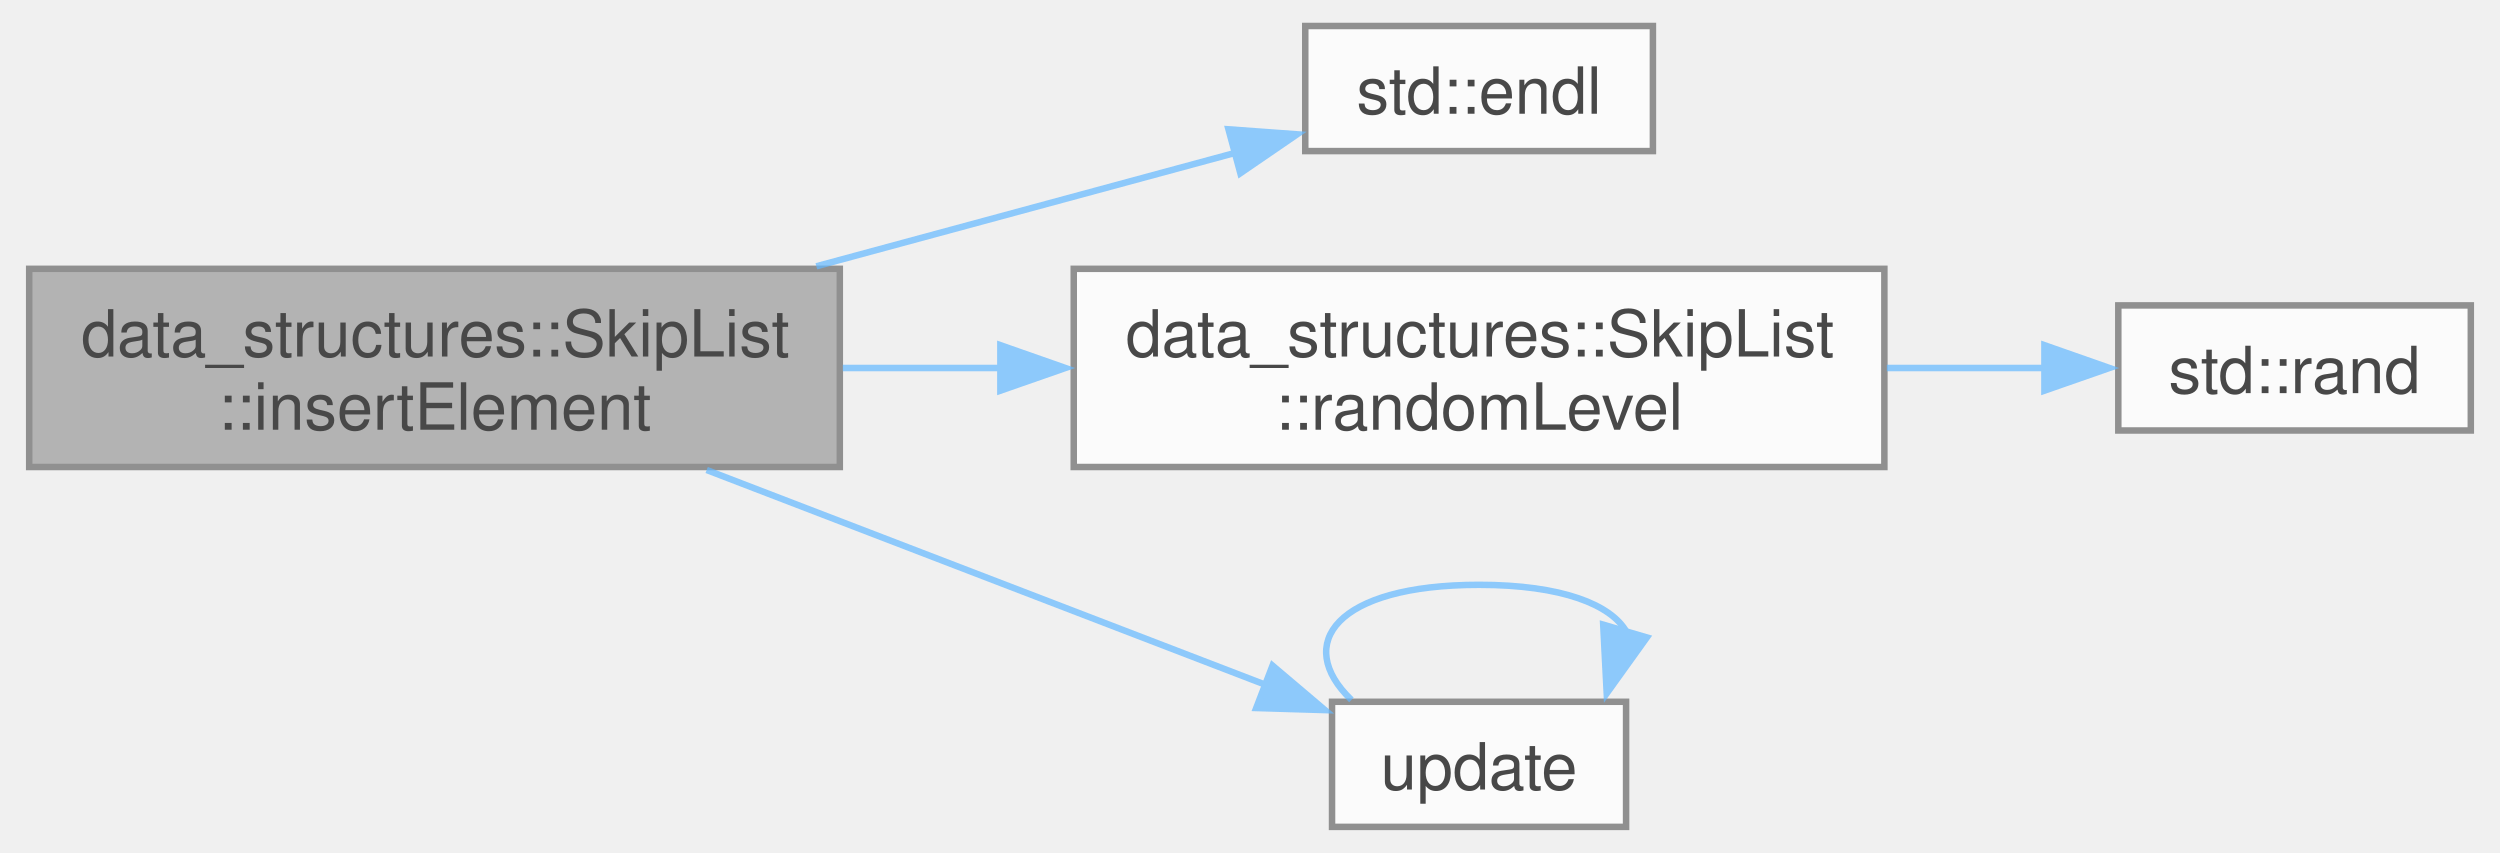
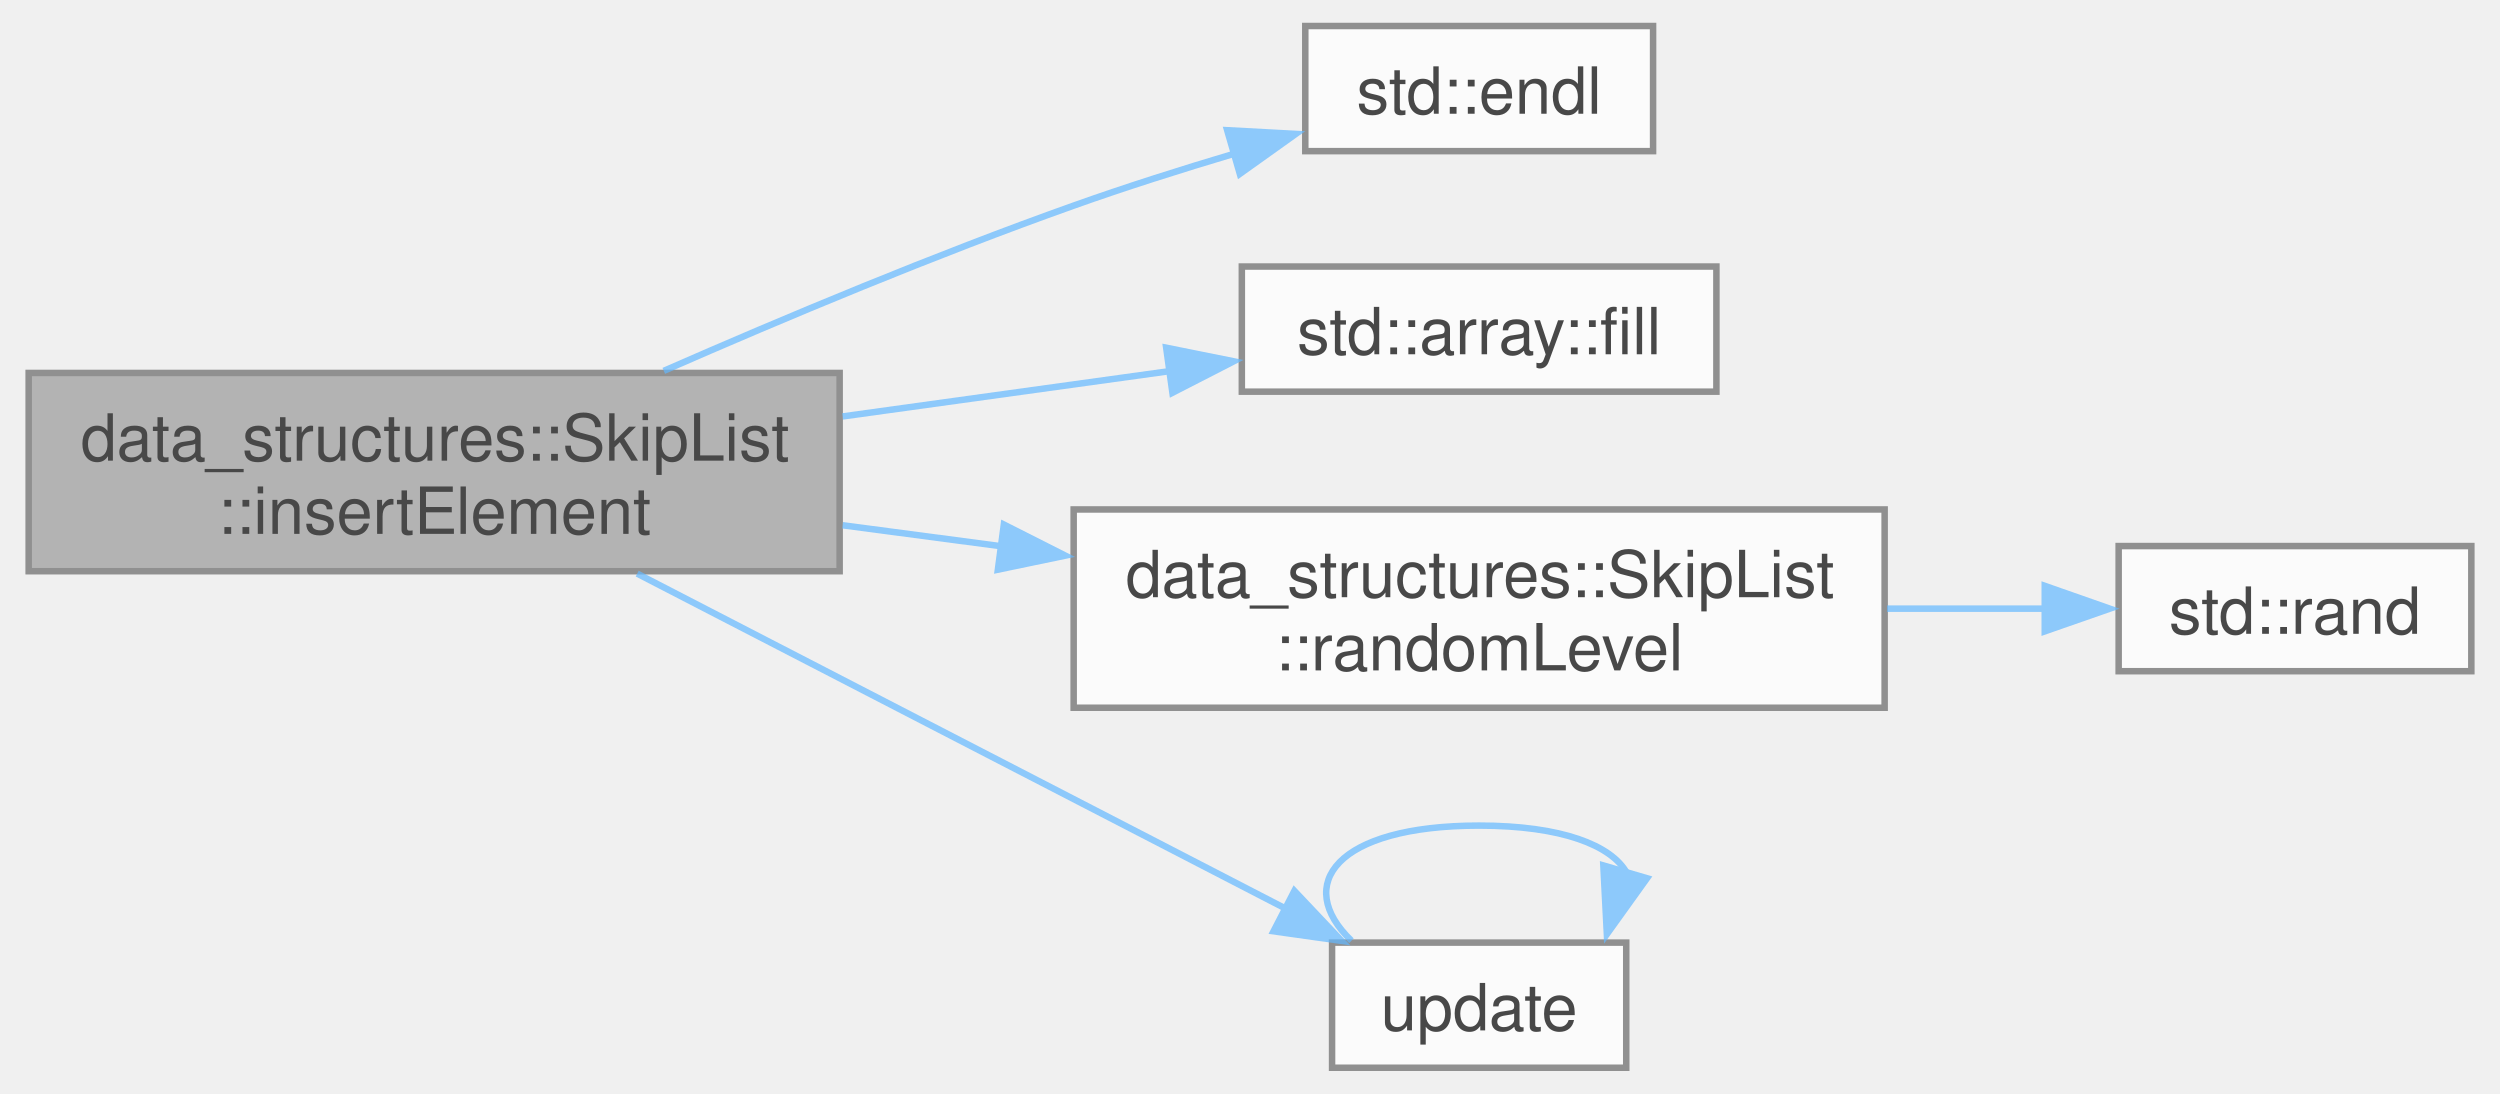
- <svg xmlns="http://www.w3.org/2000/svg" xmlns:xlink="http://www.w3.org/1999/xlink" width="384pt" height="131pt" viewBox="0.00 0.00 383.75 131.25">
+ <svg xmlns="http://www.w3.org/2000/svg" xmlns:xlink="http://www.w3.org/1999/xlink" width="384pt" height="168pt" viewBox="0.00 0.00 383.75 168.25">
  <svg id="main" version="1.1" xml:space="preserve">
    <style type="text/css">
.node, .edge {opacity: 0.7;}
.node.selected, .edge.selected {opacity: 1;}
.edge:hover path { stroke: red; }
.edge:hover polygon { stroke: red; fill: red; }
</style>
    <svg id="graph" class="graph">
-       <g id="graph0" class="graph" transform="scale(1 1) rotate(0) translate(4 127.25)">
+       <g id="graph0" class="graph" transform="scale(1 1) rotate(0) translate(4 164.25)">
        <g id="Node000001" class="node">
          <g id="a_Node000001">
            <a xlink:title=" ">
-               <polygon fill="#999999" stroke="#666666" points="124.75,-85.88 0,-85.88 0,-55.38 124.75,-55.38 124.75,-85.88" />
-               <text text-anchor="start" x="8" y="-72.38" font-family="Helvetica,sans-Serif" font-size="10.00">data_structures::SkipList</text>
-               <text text-anchor="middle" x="62.38" y="-61.12" font-family="Helvetica,sans-Serif" font-size="10.00">::insertElement</text>
+               <polygon fill="#999999" stroke="#666666" points="124.75,-106.88 0,-106.88 0,-76.38 124.75,-76.38 124.75,-106.88" />
+               <text text-anchor="start" x="8" y="-93.38" font-family="Helvetica,sans-Serif" font-size="10.00">data_structures::SkipList</text>
+               <text text-anchor="middle" x="62.38" y="-82.12" font-family="Helvetica,sans-Serif" font-size="10.00">::insertElement</text>
            </a>
          </g>
        </g>
        <g id="Node000002" class="node">
          <g id="a_Node000002">
            <a target="_blank" xlink:href="http://en.cppreference.com/w/cpp/io/manip/endl.html#" xlink:title=" ">
-               <polygon fill="white" stroke="#666666" points="249.88,-123.25 196.38,-123.25 196.38,-104 249.88,-104 249.88,-123.25" />
-               <text text-anchor="middle" x="223.12" y="-109.75" font-family="Helvetica,sans-Serif" font-size="10.00">std::endl</text>
+               <polygon fill="white" stroke="#666666" points="249.88,-160.25 196.38,-160.25 196.38,-141 249.88,-141 249.88,-160.25" />
+               <text text-anchor="middle" x="223.12" y="-146.75" font-family="Helvetica,sans-Serif" font-size="10.00">std::endl</text>
            </a>
          </g>
        </g>
        <g id="edge1_Node000001_Node000002" class="edge">
          <g id="a_edge1_Node000001_Node000002">
            <a xlink:title=" ">
-               <path fill="none" stroke="#63b8ff" d="M121.14,-86.27C142.73,-92.12 166.63,-98.59 185.76,-103.77" />
-               <polygon fill="#63b8ff" stroke="#63b8ff" points="184.56,-107.35 195.13,-106.58 186.39,-100.59 184.56,-107.35" />
+               <path fill="none" stroke="#63b8ff" d="M97.7,-107.2C116.18,-115.3 139.49,-125.06 160.75,-132.62 168.68,-135.45 177.29,-138.18 185.49,-140.62" />
+               <polygon fill="#63b8ff" stroke="#63b8ff" points="184.36,-144.22 194.93,-143.65 186.31,-137.5 184.36,-144.22" />
            </a>
          </g>
        </g>
        <g id="Node000003" class="node">
          <g id="a_Node000003">
+             <a target="_blank" xlink:href="http://en.cppreference.com/w/cpp/container/array/fill.html#" xlink:title=" ">
+               <polygon fill="white" stroke="#666666" points="259.62,-123.25 186.62,-123.25 186.62,-104 259.62,-104 259.62,-123.25" />
+               <text text-anchor="middle" x="223.12" y="-109.75" font-family="Helvetica,sans-Serif" font-size="10.00">std::array::fill</text>
+             </a>
+           </g>
+         </g>
+         <g id="edge2_Node000001_Node000003" class="edge">
+           <g id="a_edge2_Node000001_Node000003">
+             <a xlink:title=" ">
+               <path fill="none" stroke="#63b8ff" d="M125.21,-100.19C142.04,-102.53 159.98,-105.01 175.8,-107.2" />
+               <polygon fill="#63b8ff" stroke="#63b8ff" points="174.98,-110.76 185.37,-108.67 175.94,-103.83 174.98,-110.76" />
+             </a>
+           </g>
+         </g>
+         <g id="Node000004" class="node">
+           <g id="a_Node000004">
            <a xlink:href="../../d4/d90/classdata__structures_1_1_skip_list.html#aa3f3813e9896792fc86b296547689ba4" target="_top" xlink:title=" ">
              <polygon fill="white" stroke="#666666" points="285.5,-85.88 160.75,-85.88 160.75,-55.38 285.5,-55.38 285.5,-85.88" />
              <text text-anchor="start" x="168.75" y="-72.38" font-family="Helvetica,sans-Serif" font-size="10.00">data_structures::SkipList</text>
              <text text-anchor="middle" x="223.12" y="-61.12" font-family="Helvetica,sans-Serif" font-size="10.00">::randomLevel</text>
            </a>
          </g>
        </g>
-         <g id="edge2_Node000001_Node000003" class="edge">
-           <g id="a_edge2_Node000001_Node000003">
+         <g id="edge3_Node000001_Node000004" class="edge">
+           <g id="a_edge3_Node000001_Node000004">
            <a xlink:title=" ">
-               <path fill="none" stroke="#63b8ff" d="M125.21,-70.62C133.17,-70.62 141.38,-70.62 149.49,-70.62" />
-               <polygon fill="#63b8ff" stroke="#63b8ff" points="149.46,-74.13 159.46,-70.62 149.46,-67.13 149.46,-74.13" />
+               <path fill="none" stroke="#63b8ff" d="M125.21,-83.45C133.26,-82.38 141.56,-81.28 149.77,-80.2" />
+               <polygon fill="#63b8ff" stroke="#63b8ff" points="150.01,-83.56 159.46,-78.78 149.09,-76.62 150.01,-83.56" />
            </a>
          </g>
        </g>
-         <g id="Node000005" class="node">
-           <g id="a_Node000005">
+         <g id="Node000006" class="node">
+           <g id="a_Node000006">
            <a xlink:href="../../d2/d45/segtree_8cpp.html#abd3e818681fb2e29cf08f4f60f82c8e0" target="_top" xlink:title="Updates a range of the segment tree.">
              <polygon fill="white" stroke="#666666" points="245.75,-19.25 200.5,-19.25 200.5,0 245.75,0 245.75,-19.25" />
              <text text-anchor="middle" x="223.12" y="-5.75" font-family="Helvetica,sans-Serif" font-size="10.00">update</text>
            </a>
          </g>
        </g>
-         <g id="edge4_Node000001_Node000005" class="edge">
-           <g id="a_edge4_Node000001_Node000005">
+         <g id="edge5_Node000001_Node000006" class="edge">
+           <g id="a_edge5_Node000001_Node000006">
            <a xlink:title=" ">
-               <path fill="none" stroke="#63b8ff" d="M104.26,-54.92C131.11,-44.6 165.71,-31.3 190.46,-21.79" />
-               <polygon fill="#63b8ff" stroke="#63b8ff" points="191.34,-24.82 199.42,-17.97 188.83,-18.29 191.34,-24.82" />
+               <path fill="none" stroke="#63b8ff" d="M93.61,-76.01C122.29,-61.19 165.09,-39.09 193.3,-24.51" />
+               <polygon fill="#63b8ff" stroke="#63b8ff" points="194.7,-27.21 201.98,-19.51 191.49,-20.99 194.7,-27.21" />
            </a>
          </g>
        </g>
-         <g id="Node000004" class="node">
-           <g id="a_Node000004">
+         <g id="Node000005" class="node">
+           <g id="a_Node000005">
            <a target="_blank" xlink:href="http://en.cppreference.com/w/cpp/numeric/random/rand.html#" xlink:title=" ">
              <polygon fill="white" stroke="#666666" points="375.75,-80.25 321.5,-80.25 321.5,-61 375.75,-61 375.75,-80.25" />
              <text text-anchor="middle" x="348.62" y="-66.75" font-family="Helvetica,sans-Serif" font-size="10.00">std::rand</text>
            </a>
          </g>
        </g>
-         <g id="edge3_Node000003_Node000004" class="edge">
-           <g id="a_edge3_Node000003_Node000004">
+         <g id="edge4_Node000004_Node000005" class="edge">
+           <g id="a_edge4_Node000004_Node000005">
            <a xlink:title=" ">
              <path fill="none" stroke="#63b8ff" d="M285.88,-70.62C294.22,-70.62 302.57,-70.62 310.3,-70.62" />
              <polygon fill="#63b8ff" stroke="#63b8ff" points="310.13,-74.13 320.13,-70.62 310.13,-67.13 310.13,-74.13" />
            </a>
          </g>
        </g>
-         <g id="edge5_Node000005_Node000005" class="edge">
-           <g id="a_edge5_Node000005_Node000005">
+         <g id="edge6_Node000006_Node000006" class="edge">
+           <g id="a_edge6_Node000006_Node000006">
            <a xlink:title=" ">
              <path fill="none" stroke="#63b8ff" d="M203.48,-19.54C194.52,-28.15 201.06,-37.25 223.12,-37.25 235.88,-37.25 243.45,-34.21 245.83,-29.98" />
              <polygon fill="#63b8ff" stroke="#63b8ff" points="248.95,-29.15 242.77,-20.54 242.23,-31.12 248.95,-29.15" />
            </a>
          </g>
        </g>
      </g>
    </svg>
  </svg>
  <style type="text/css">

[data-mouse-over-selected='false'] { opacity: 0.7; }
[data-mouse-over-selected='true']  { opacity: 1.0; }

</style>
</svg>
